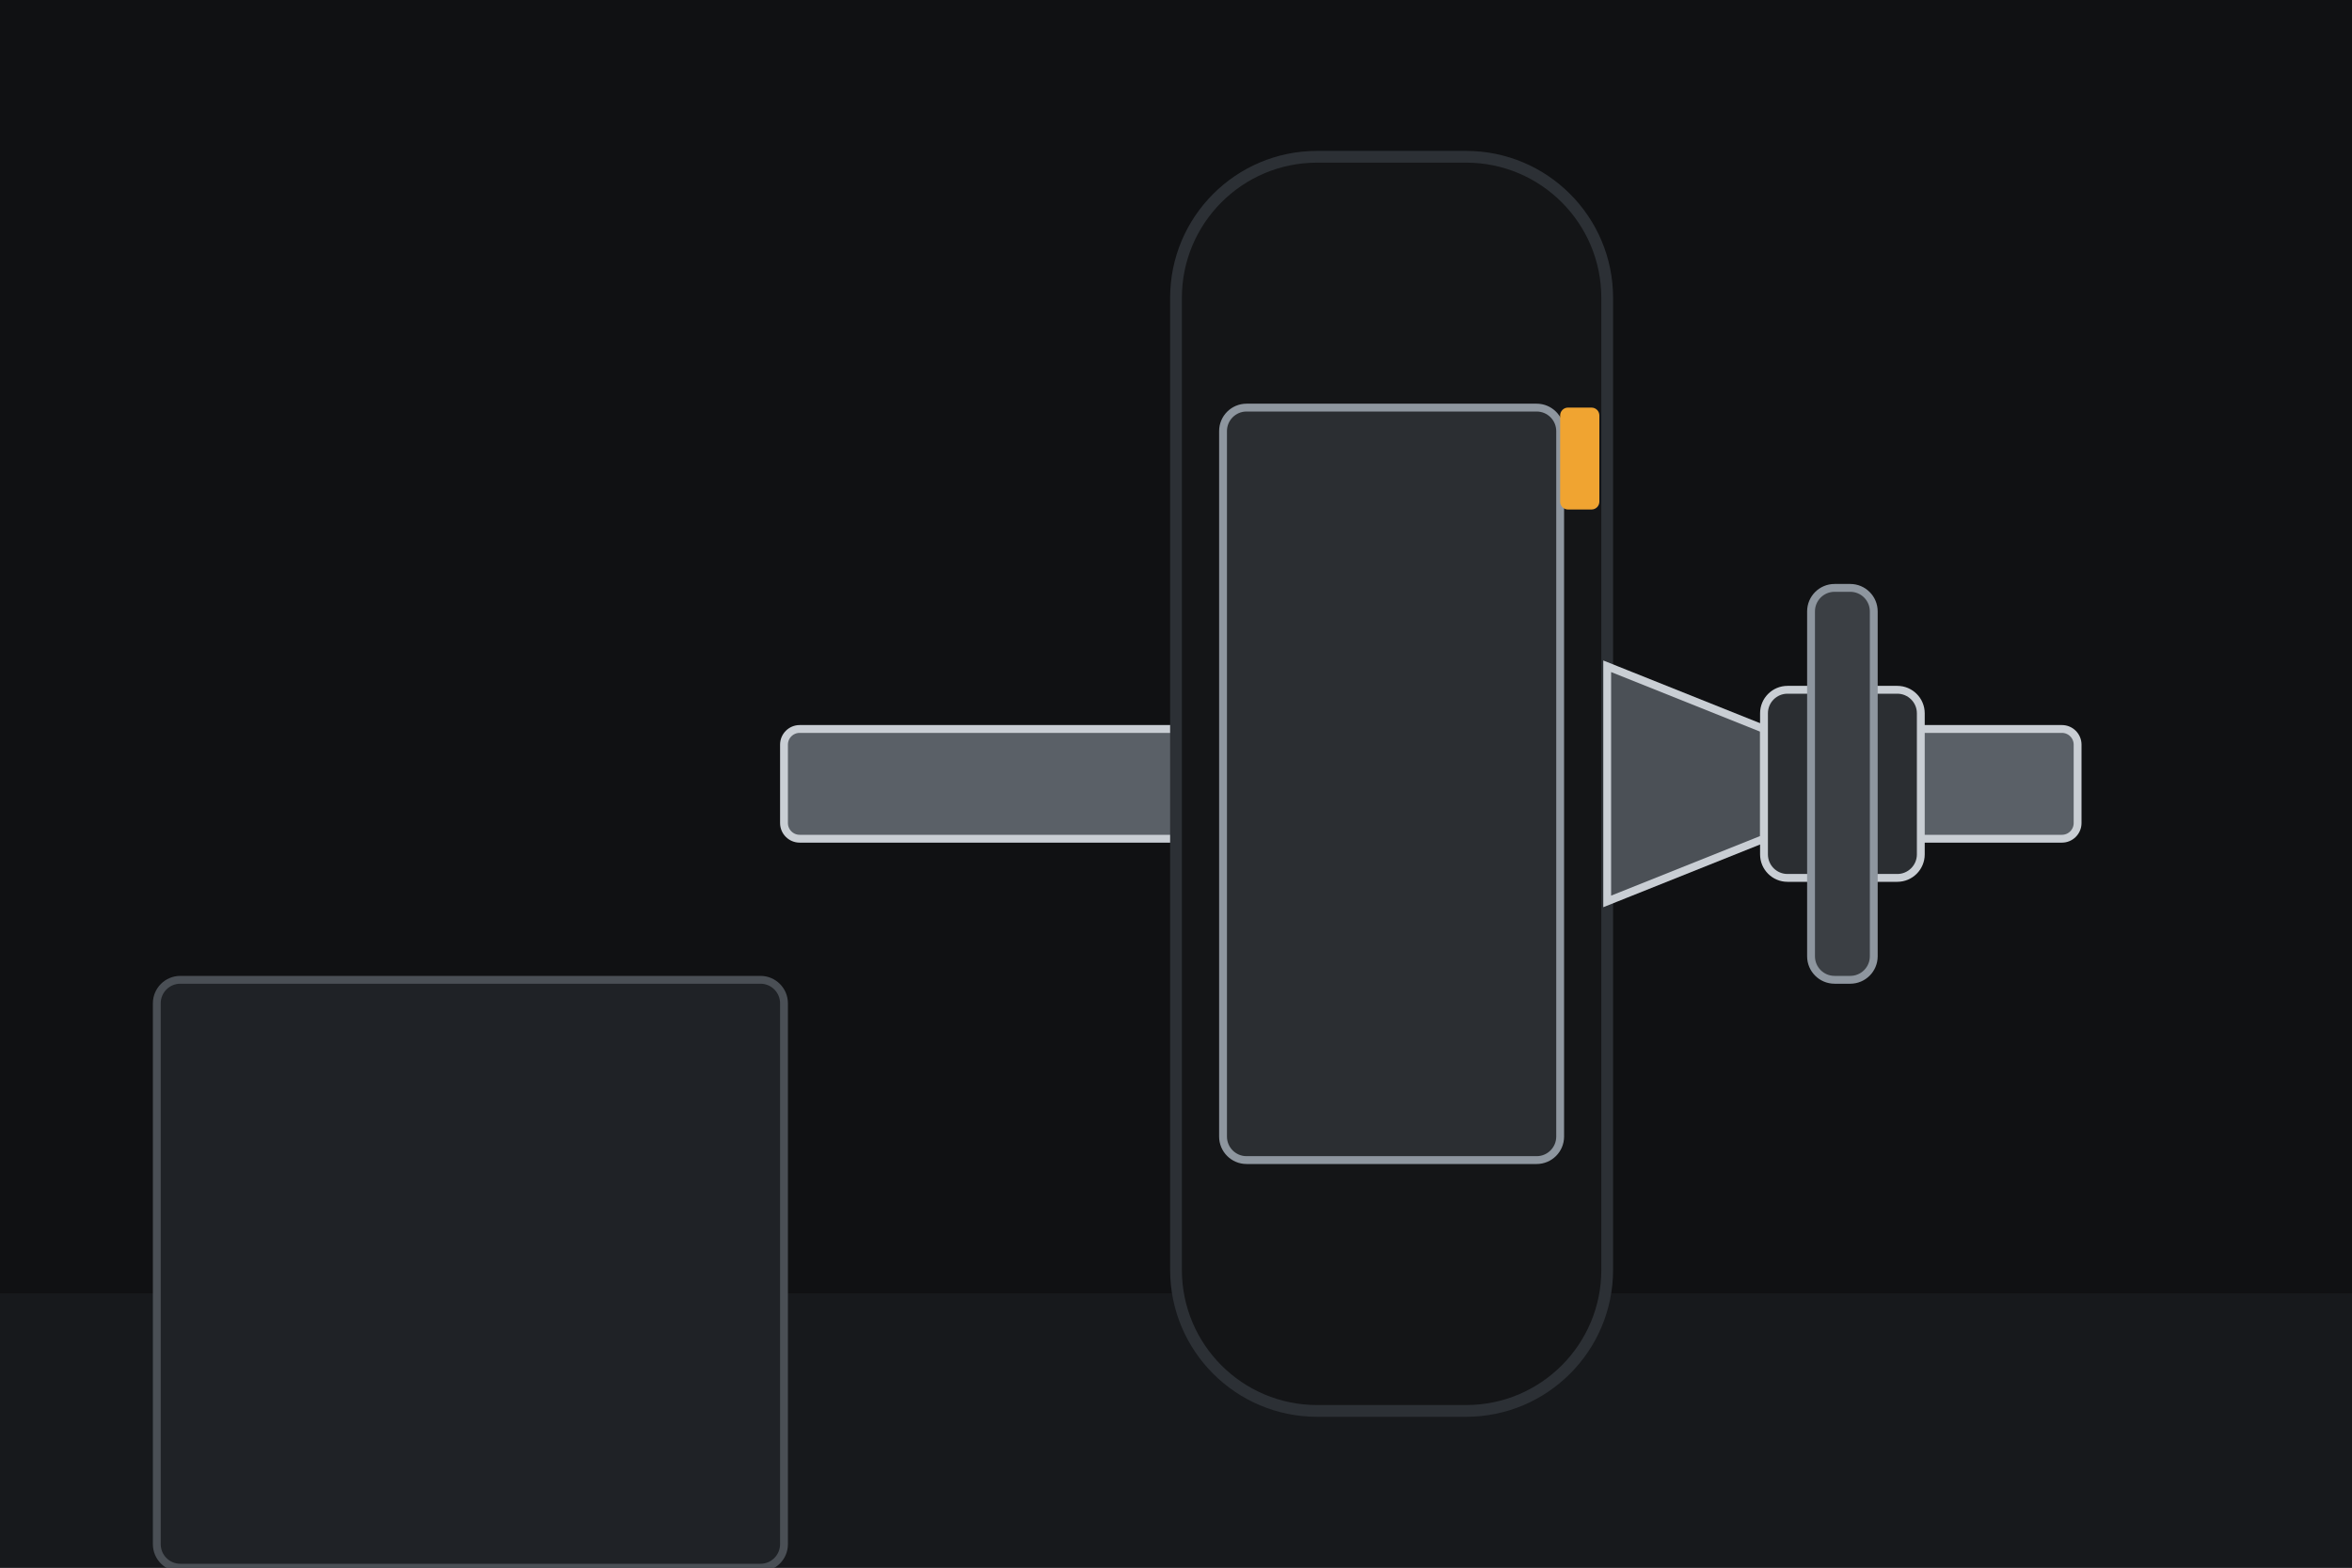
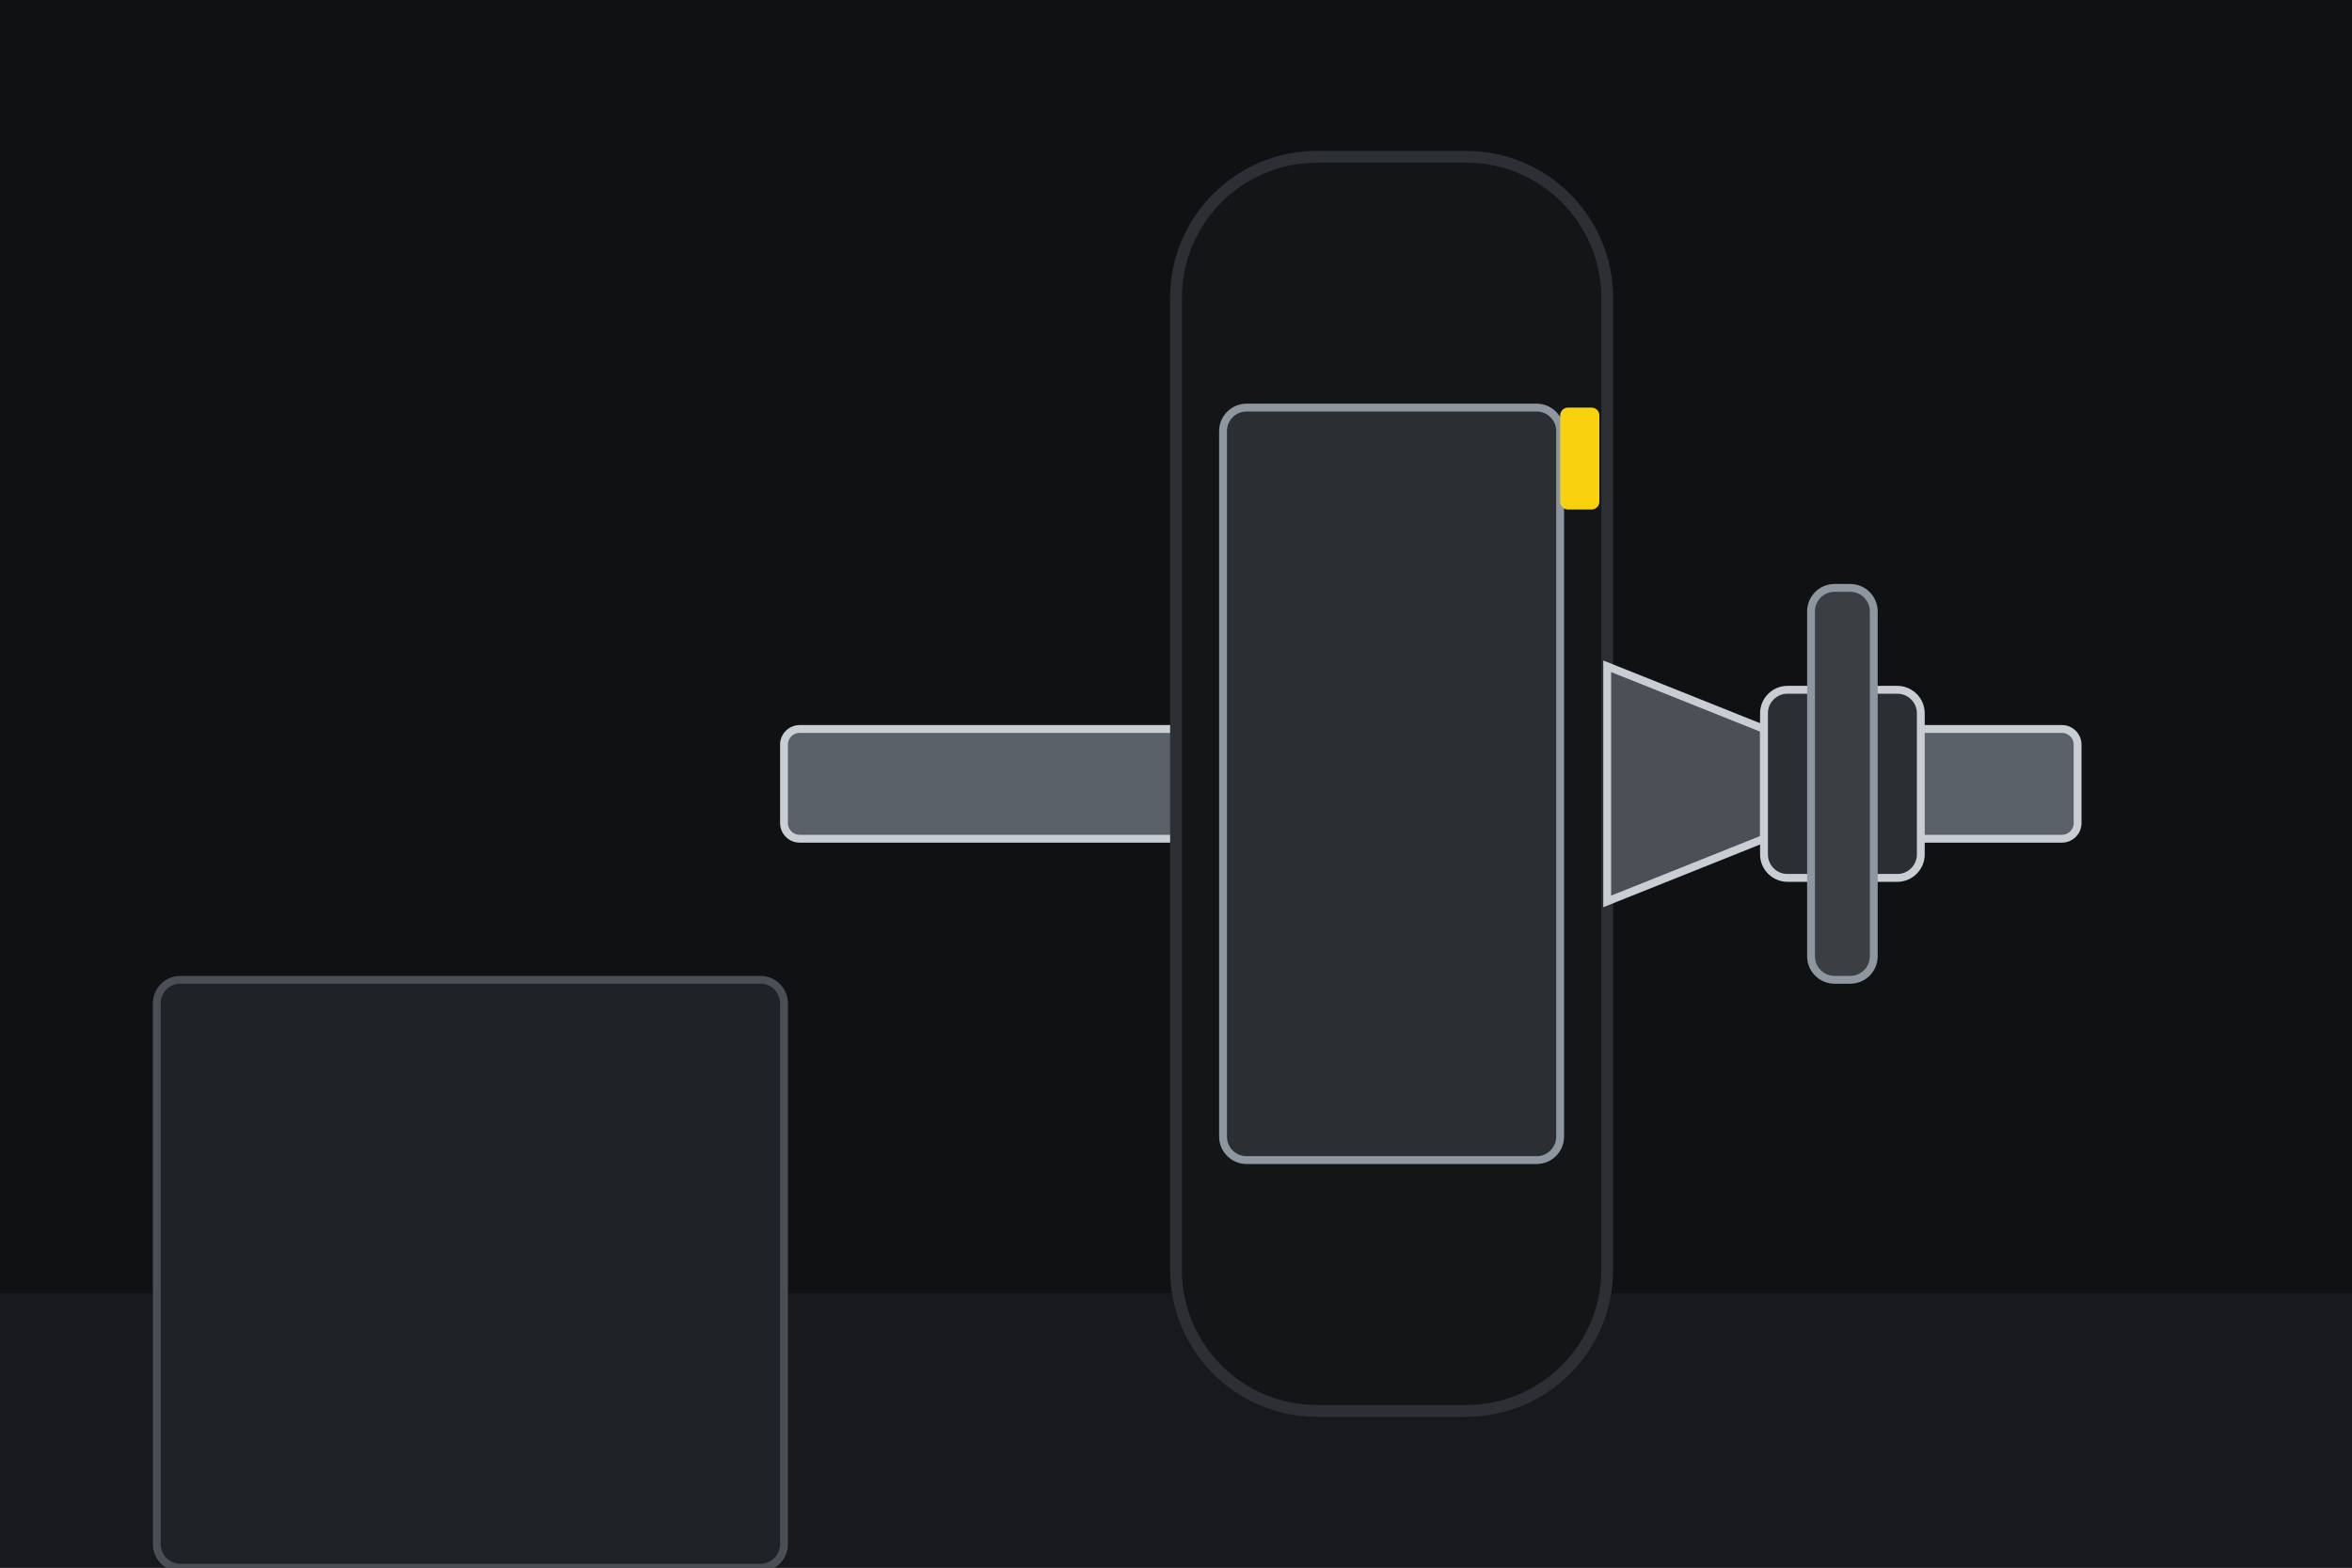
<svg xmlns="http://www.w3.org/2000/svg" viewBox="0 0 600 400" role="img" aria-label="Illustration of a wheel mounted on a tire balancing machine">
  <style>.bl-wt{animation:bl 2.6s ease-in-out infinite}@keyframes bl{0%,100%{opacity:1}50%{opacity:.35}}@media (prefers-reduced-motion: reduce){*{animation:none!important}}</style>
  <rect width="600" height="400" fill="#101113" />
  <rect x="0" y="330" width="600" height="70" fill="#17191c" />
  <rect x="40" y="250" width="160" height="150" rx="6" fill="#1f2226" stroke="#4a4f55" stroke-width="2" />
  <rect x="200" y="186" width="330" height="28" rx="4" fill="#5a6067" stroke="#c9ced4" stroke-width="2" />
  <rect x="300" y="40" width="110" height="320" rx="36" fill="#141517" stroke="#2c3035" stroke-width="3" />
  <rect x="312" y="104" width="86" height="192" rx="6" fill="#2b2e32" stroke="#8e969f" stroke-width="2" />
  <path d="M410 170 L450 186 L450 214 L410 230 Z" fill="#4b5056" stroke="#c9ced4" stroke-width="2" />
  <rect x="450" y="176" width="40" height="48" rx="6" fill="#2b2e32" stroke="#c9ced4" stroke-width="2" />
  <rect x="462" y="150" width="16" height="100" rx="6" fill="#3b3f44" stroke="#8e969f" stroke-width="2" />
-   <rect class="bl-wt" x="398" y="104" width="10" height="26" rx="2" fill="#f0a431" />
+   <rect class="bl-wt" x="398" y="104" width="10" height="26" rx="2" fill="#f9d10e" />
</svg>
